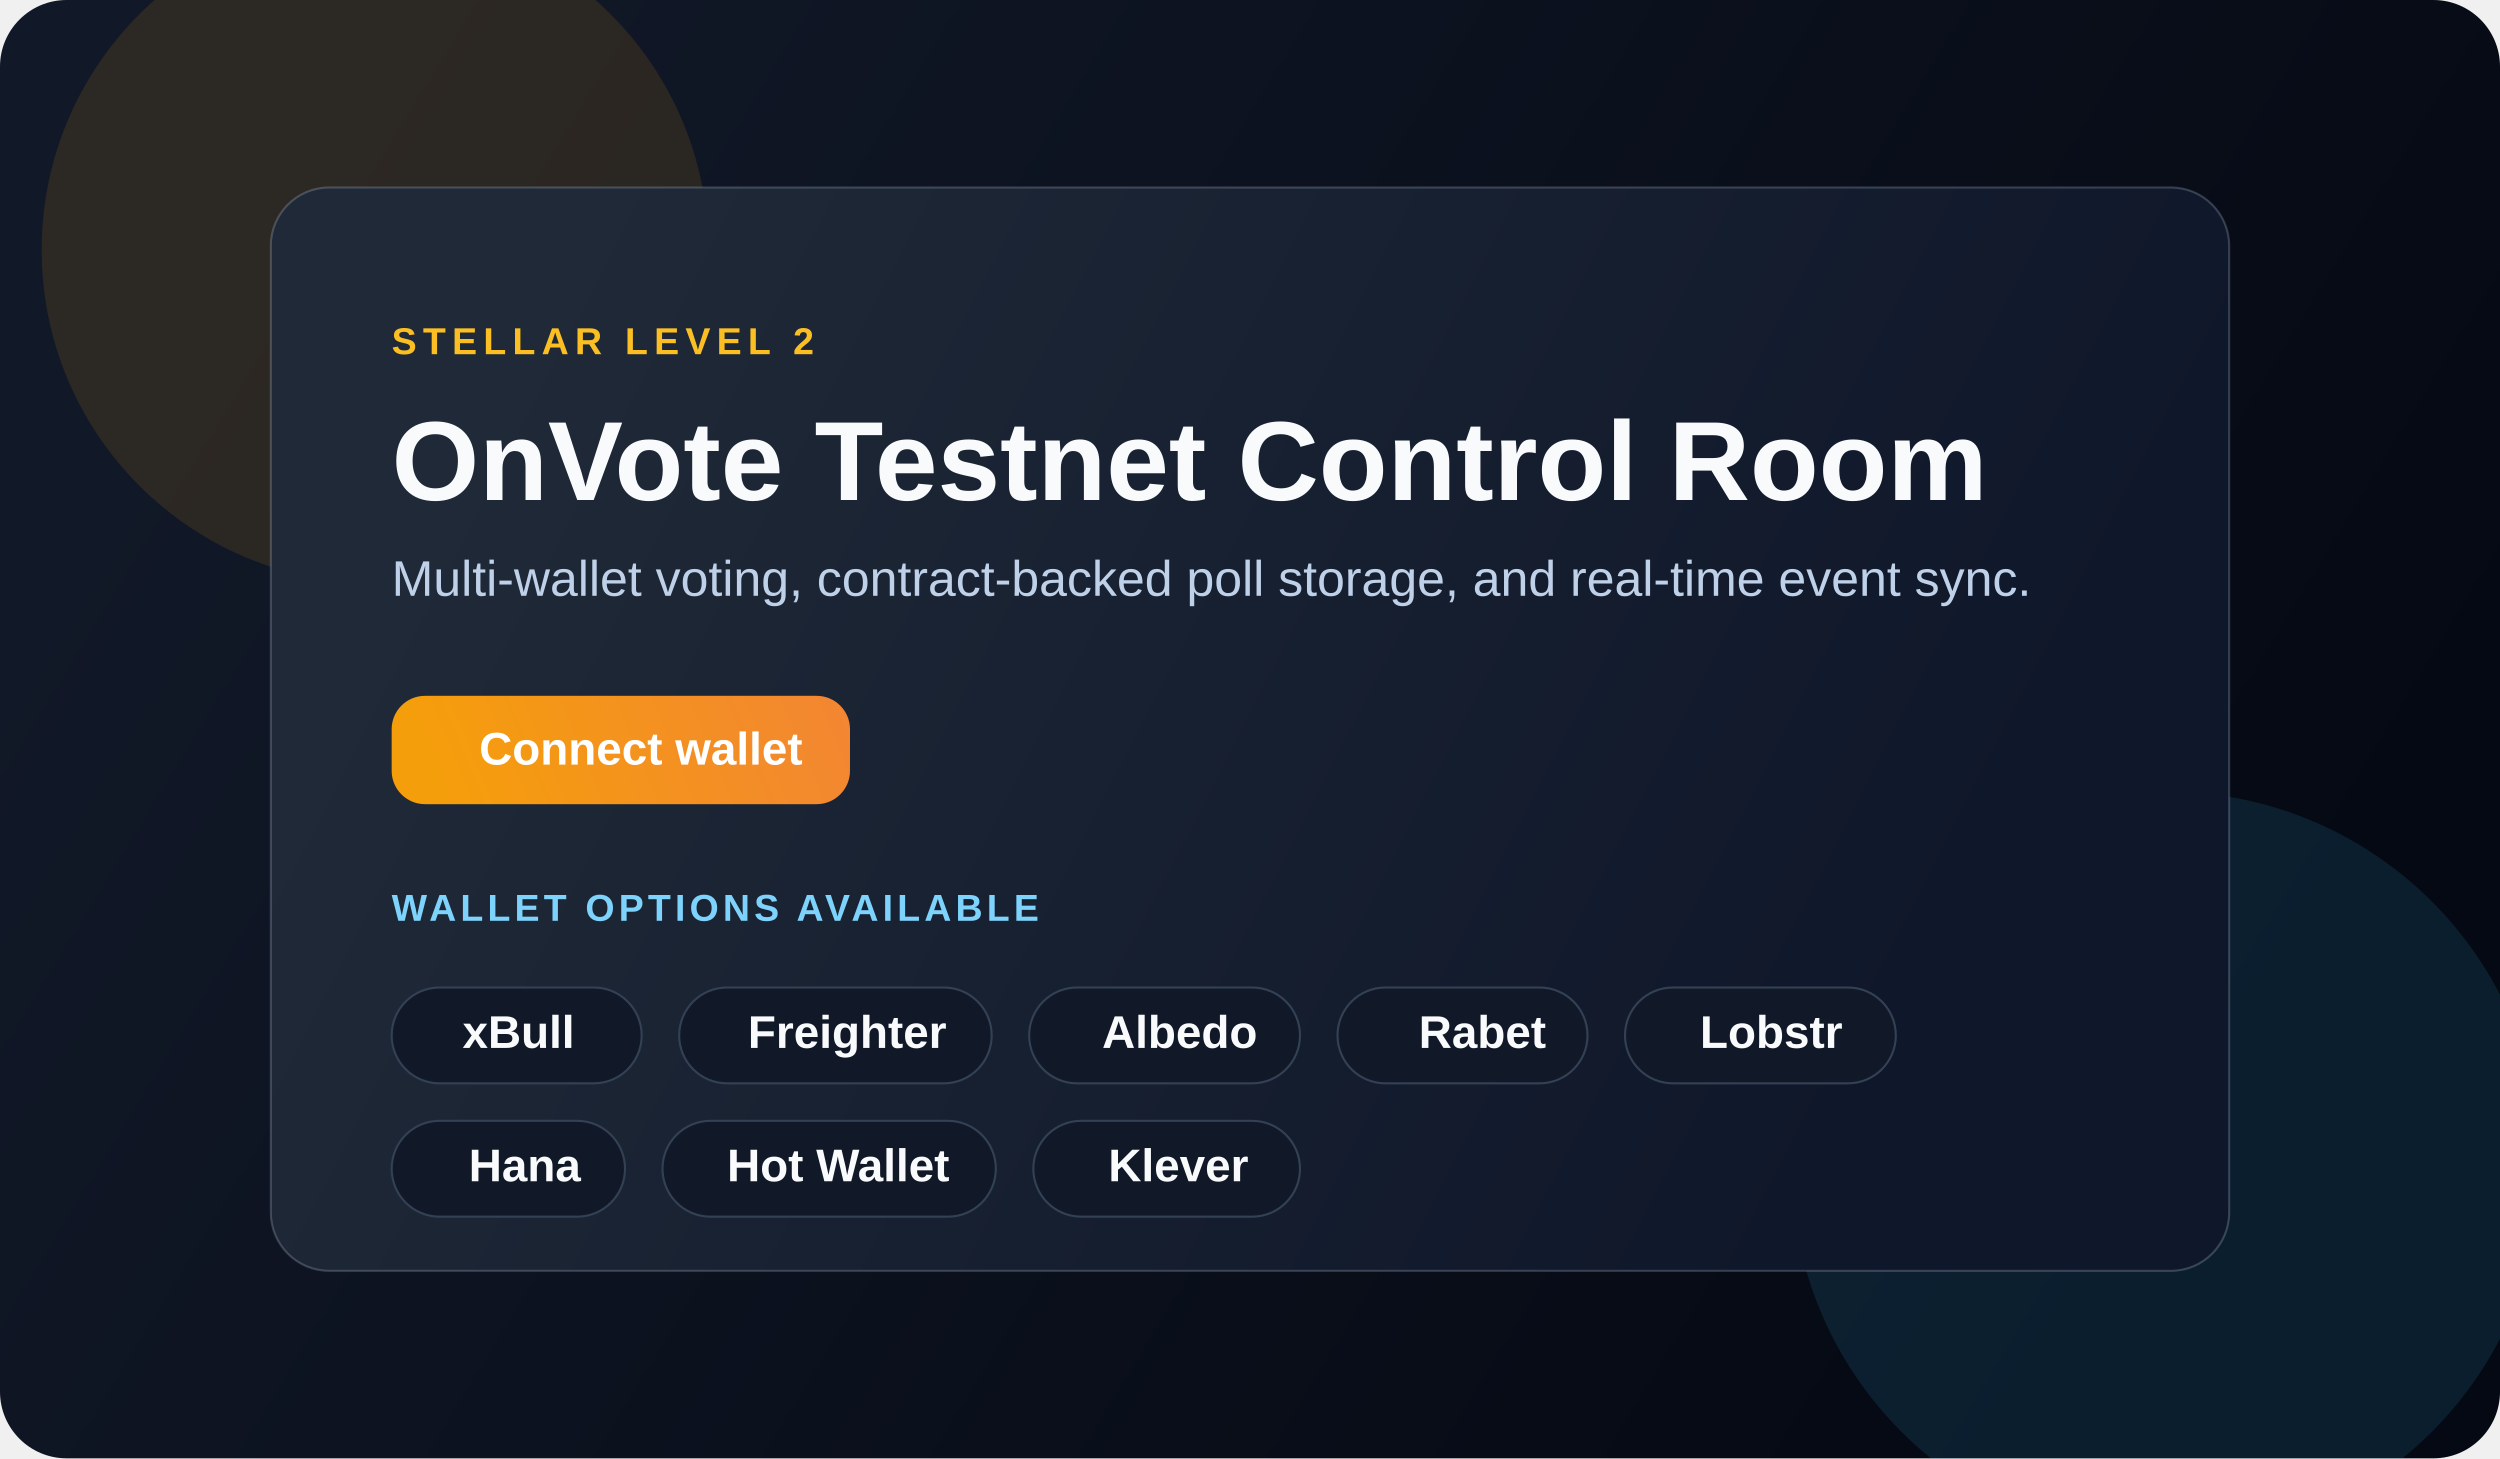
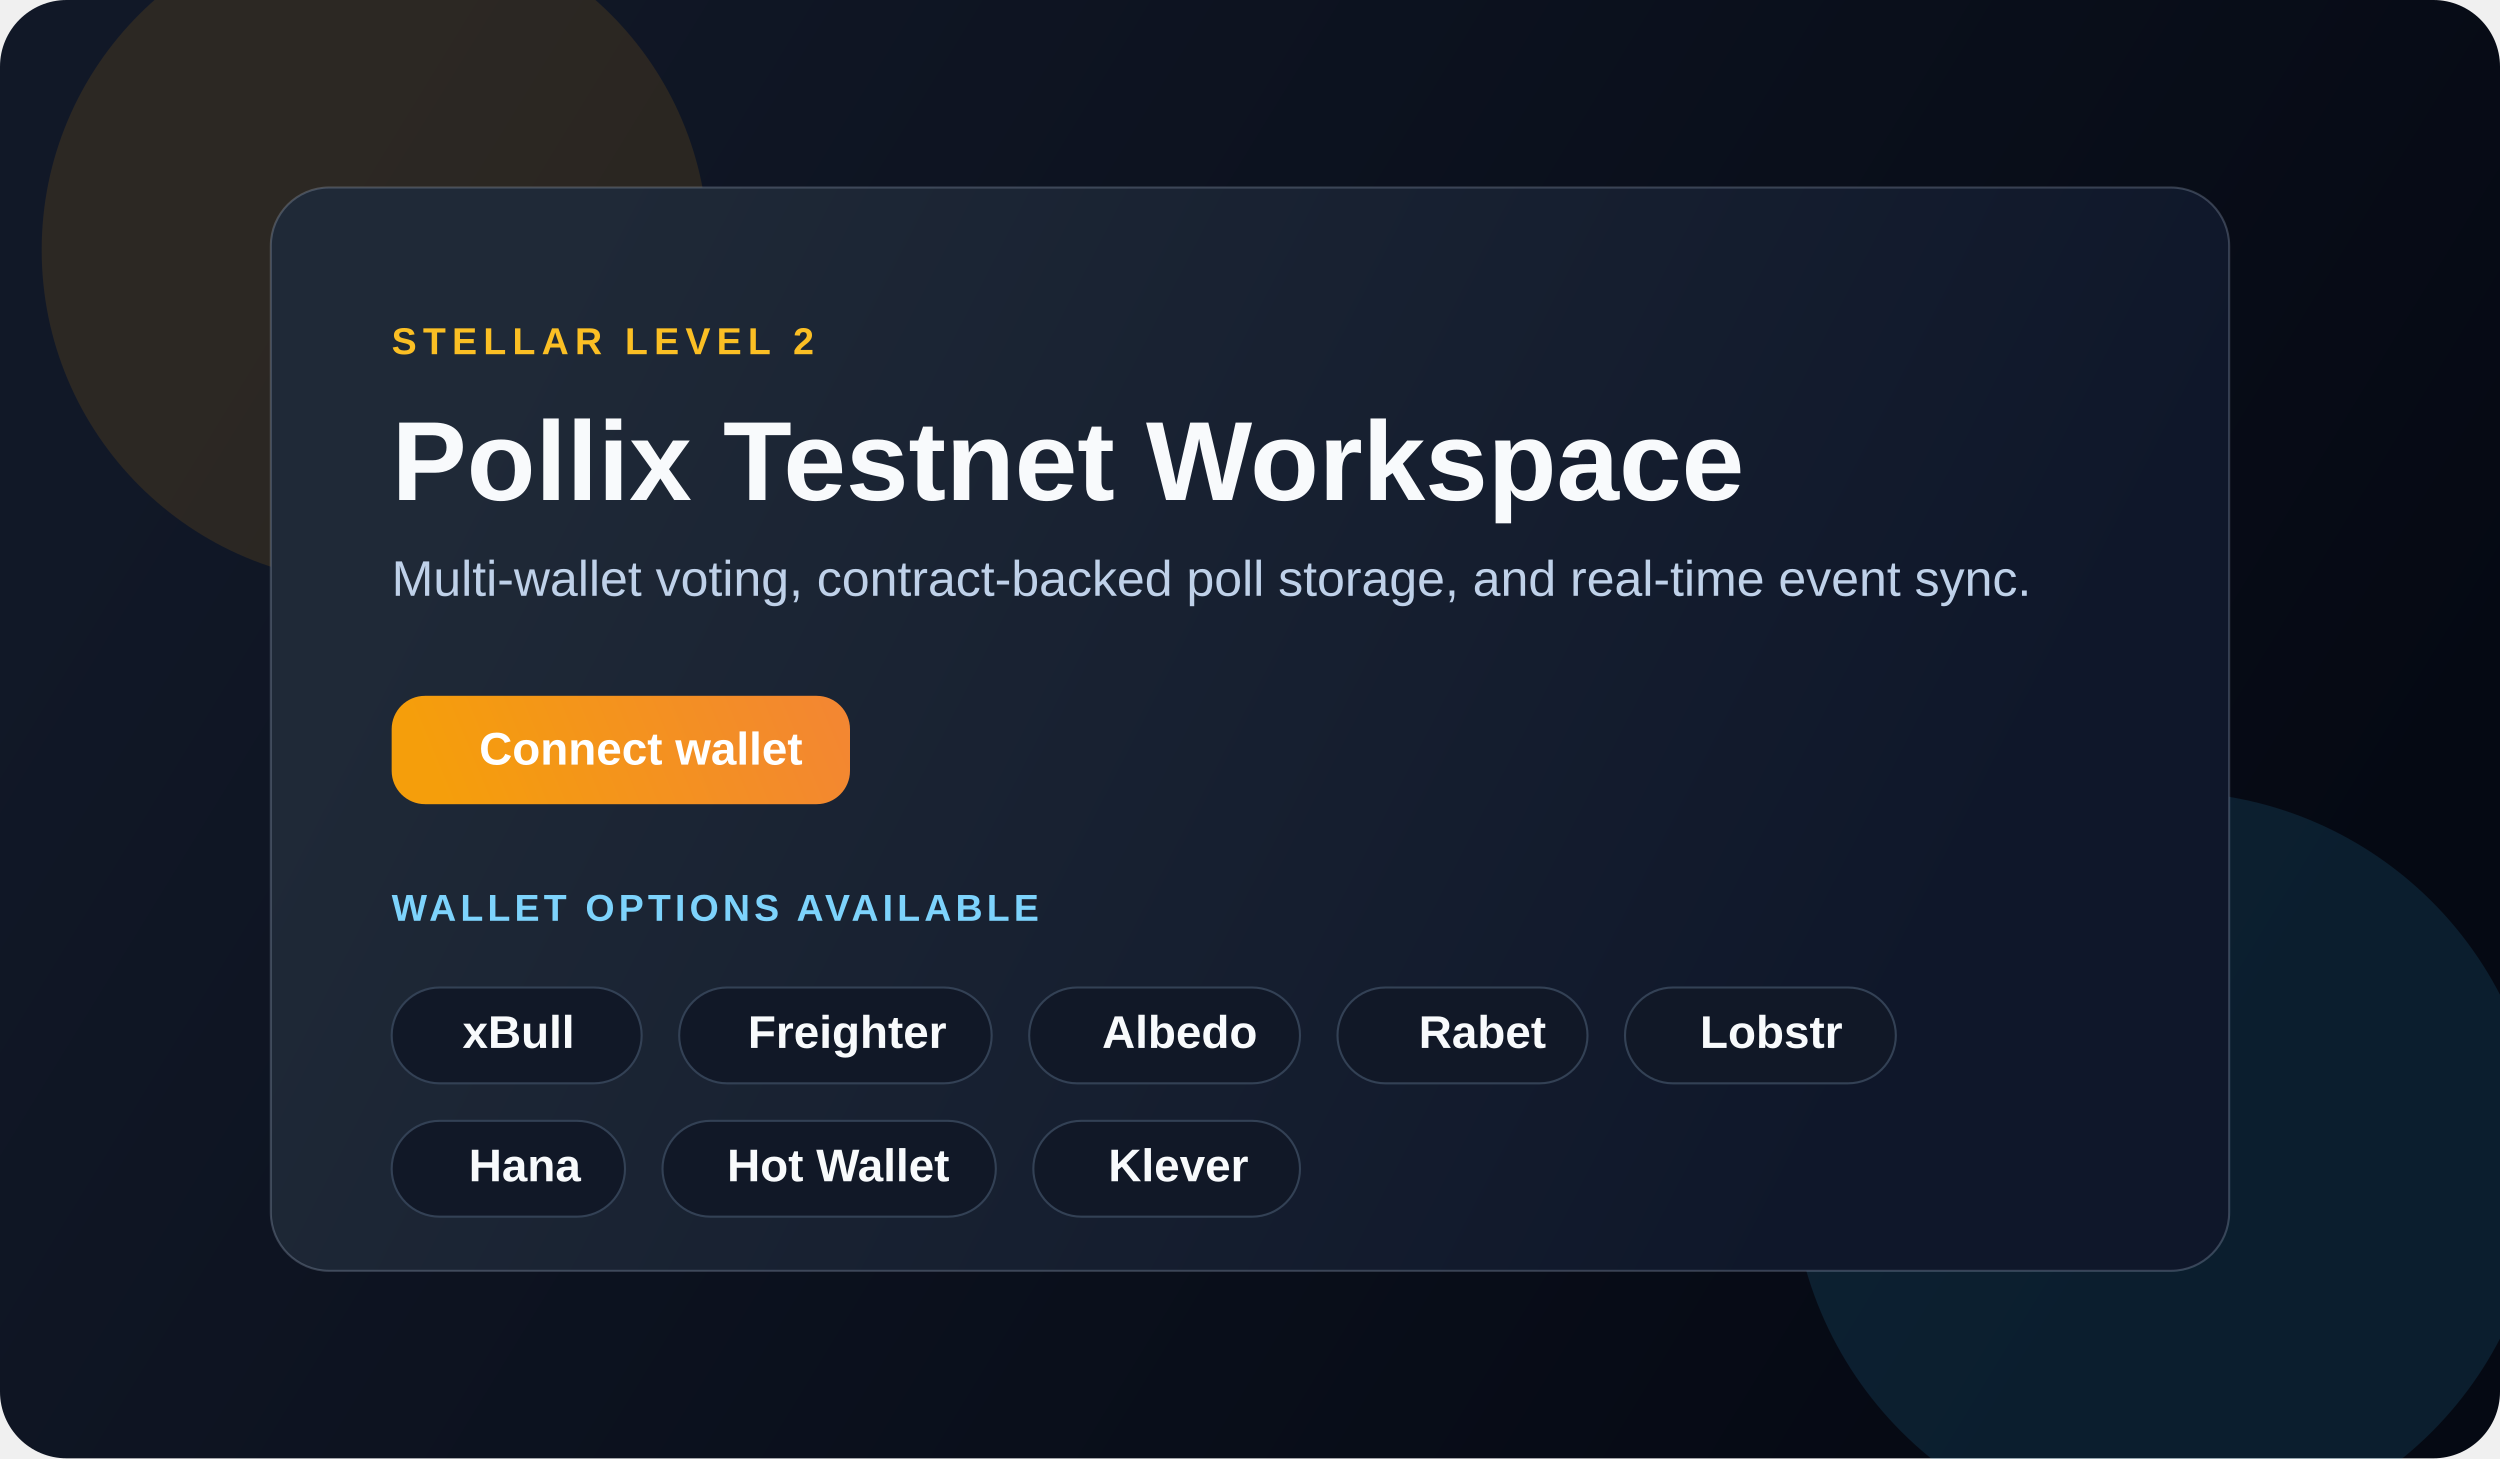
<svg xmlns="http://www.w3.org/2000/svg" width="1200" height="700" viewBox="0 0 1200 700" fill="none">
  <defs>
    <linearGradient id="bg" x1="140" y1="80" x2="1020" y2="620" gradientUnits="userSpaceOnUse">
      <stop stop-color="#111827" />
      <stop offset="1" stop-color="#050913" />
    </linearGradient>
    <linearGradient id="card" x1="240" y1="180" x2="900" y2="520" gradientUnits="userSpaceOnUse">
      <stop stop-color="#1F2937" />
      <stop offset="1" stop-color="#0F172A" />
    </linearGradient>
    <linearGradient id="accent" x1="270" y1="520" x2="920" y2="250" gradientUnits="userSpaceOnUse">
      <stop stop-color="#F59E0B" />
      <stop offset="1" stop-color="#EC4899" />
    </linearGradient>
  </defs>
  <rect width="1200" height="700" rx="32" fill="url(#bg)" />
  <circle cx="180" cy="120" r="160" fill="#F59E0B" opacity="0.12" />
  <circle cx="1040" cy="560" r="180" fill="#38BDF8" opacity="0.12" />
  <rect x="130" y="90" width="940" height="520" rx="28" fill="url(#card)" stroke="rgba(191,209,233,0.24)" />
  <text x="188" y="170" fill="#FBBF24" font-size="18" font-family="Arial, sans-serif" font-weight="700" letter-spacing="3">STELLAR LEVEL 2</text>
-   <text x="188" y="240" fill="#F8FAFC" font-size="54" font-family="Arial, sans-serif" font-weight="700">OnVote Testnet Control Room</text>
+   <text x="188" y="240" fill="#F8FAFC" font-size="54" font-family="Arial, sans-serif" font-weight="700">Pollix Testnet Workspace</text>
  <text x="188" y="286" fill="#BFD1E9" font-size="24" font-family="Arial, sans-serif">
    Multi-wallet voting, contract-backed poll storage, and real-time event sync.
  </text>
  <rect x="188" y="334" width="220" height="52" rx="16" fill="url(#accent)" />
  <text x="230" y="367" fill="#FFFFFF" font-size="22" font-family="Arial, sans-serif" font-weight="700">Connect wallet</text>
  <text x="188" y="442" fill="#7DD3FC" font-size="18" font-family="Arial, sans-serif" font-weight="700" letter-spacing="2">WALLET OPTIONS AVAILABLE</text>
  <g font-family="Arial, sans-serif" font-size="22" font-weight="700">
    <rect x="188" y="474" width="120" height="46" rx="23" fill="#111827" stroke="#334155" />
    <text x="222" y="503" fill="#F8FAFC">xBull</text>
    <rect x="326" y="474" width="150" height="46" rx="23" fill="#111827" stroke="#334155" />
    <text x="359" y="503" fill="#F8FAFC">Freighter</text>
    <rect x="494" y="474" width="130" height="46" rx="23" fill="#111827" stroke="#334155" />
    <text x="529" y="503" fill="#F8FAFC">Albedo</text>
    <rect x="642" y="474" width="120" height="46" rx="23" fill="#111827" stroke="#334155" />
    <text x="681" y="503" fill="#F8FAFC">Rabet</text>
    <rect x="780" y="474" width="130" height="46" rx="23" fill="#111827" stroke="#334155" />
    <text x="816" y="503" fill="#F8FAFC">Lobstr</text>
    <rect x="188" y="538" width="112" height="46" rx="23" fill="#111827" stroke="#334155" />
    <text x="225" y="567" fill="#F8FAFC">Hana</text>
    <rect x="318" y="538" width="160" height="46" rx="23" fill="#111827" stroke="#334155" />
    <text x="349" y="567" fill="#F8FAFC">Hot Wallet</text>
    <rect x="496" y="538" width="128" height="46" rx="23" fill="#111827" stroke="#334155" />
    <text x="532" y="567" fill="#F8FAFC">Klever</text>
  </g>
</svg>
